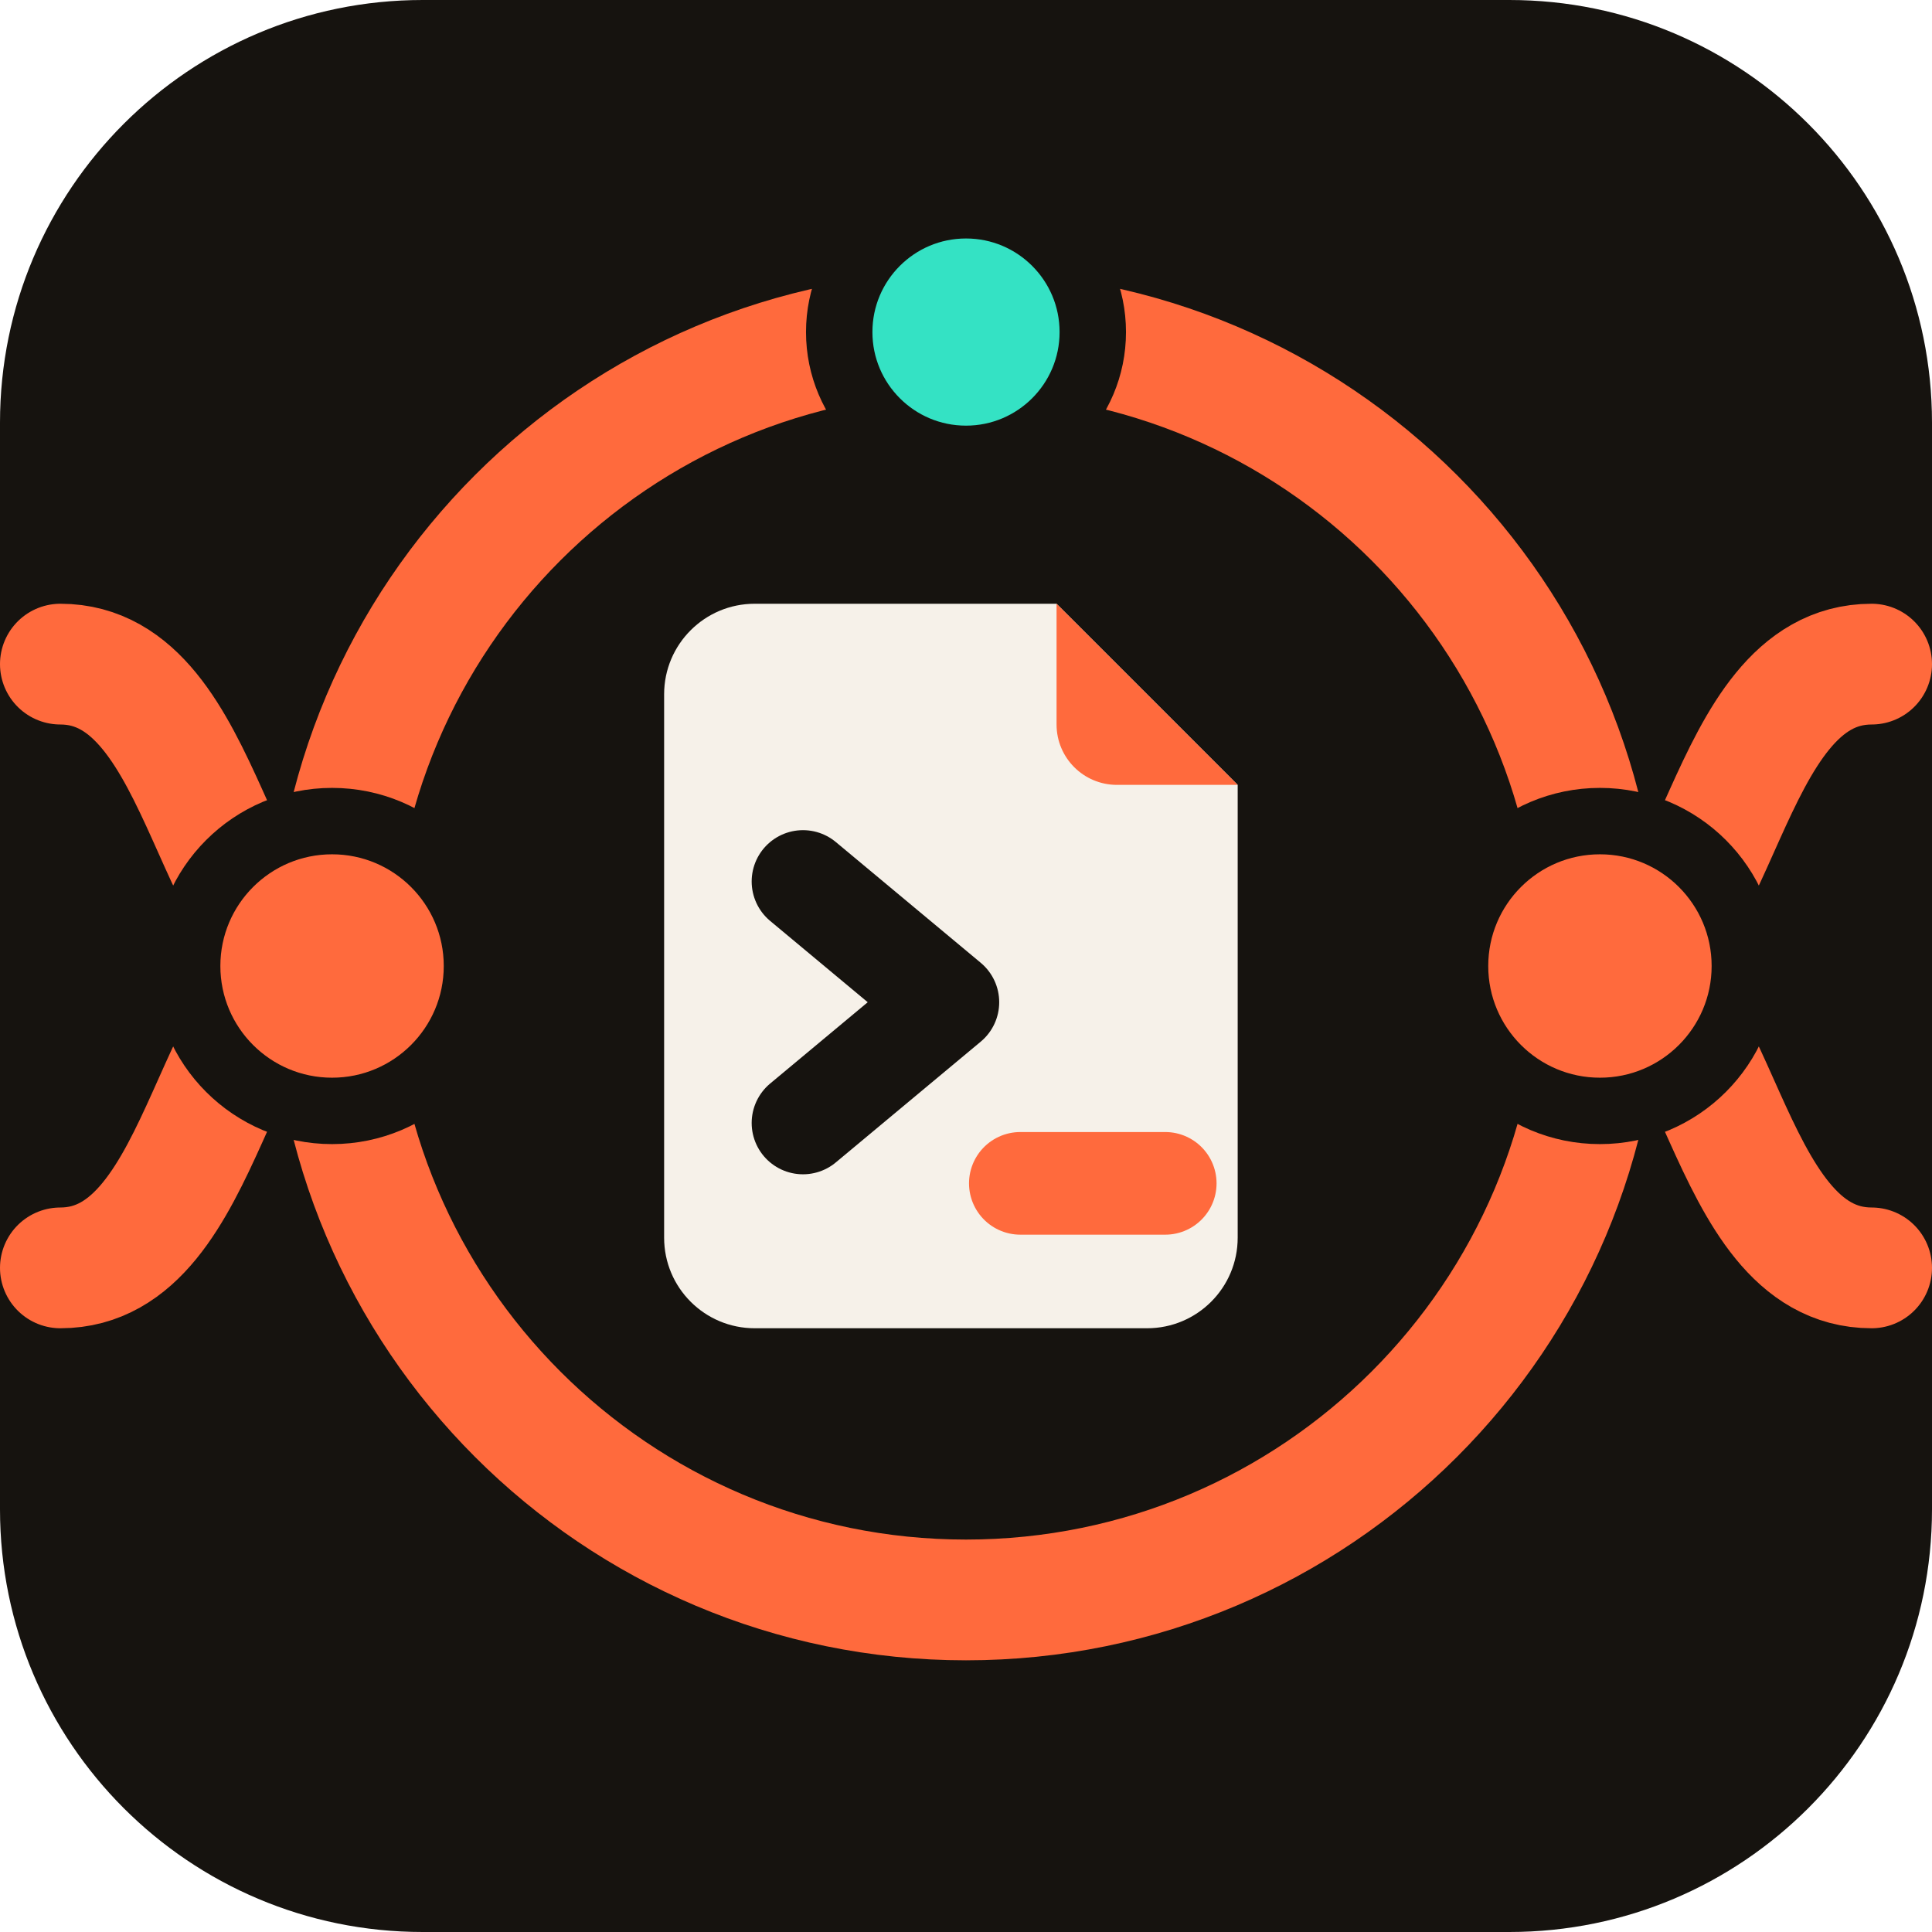
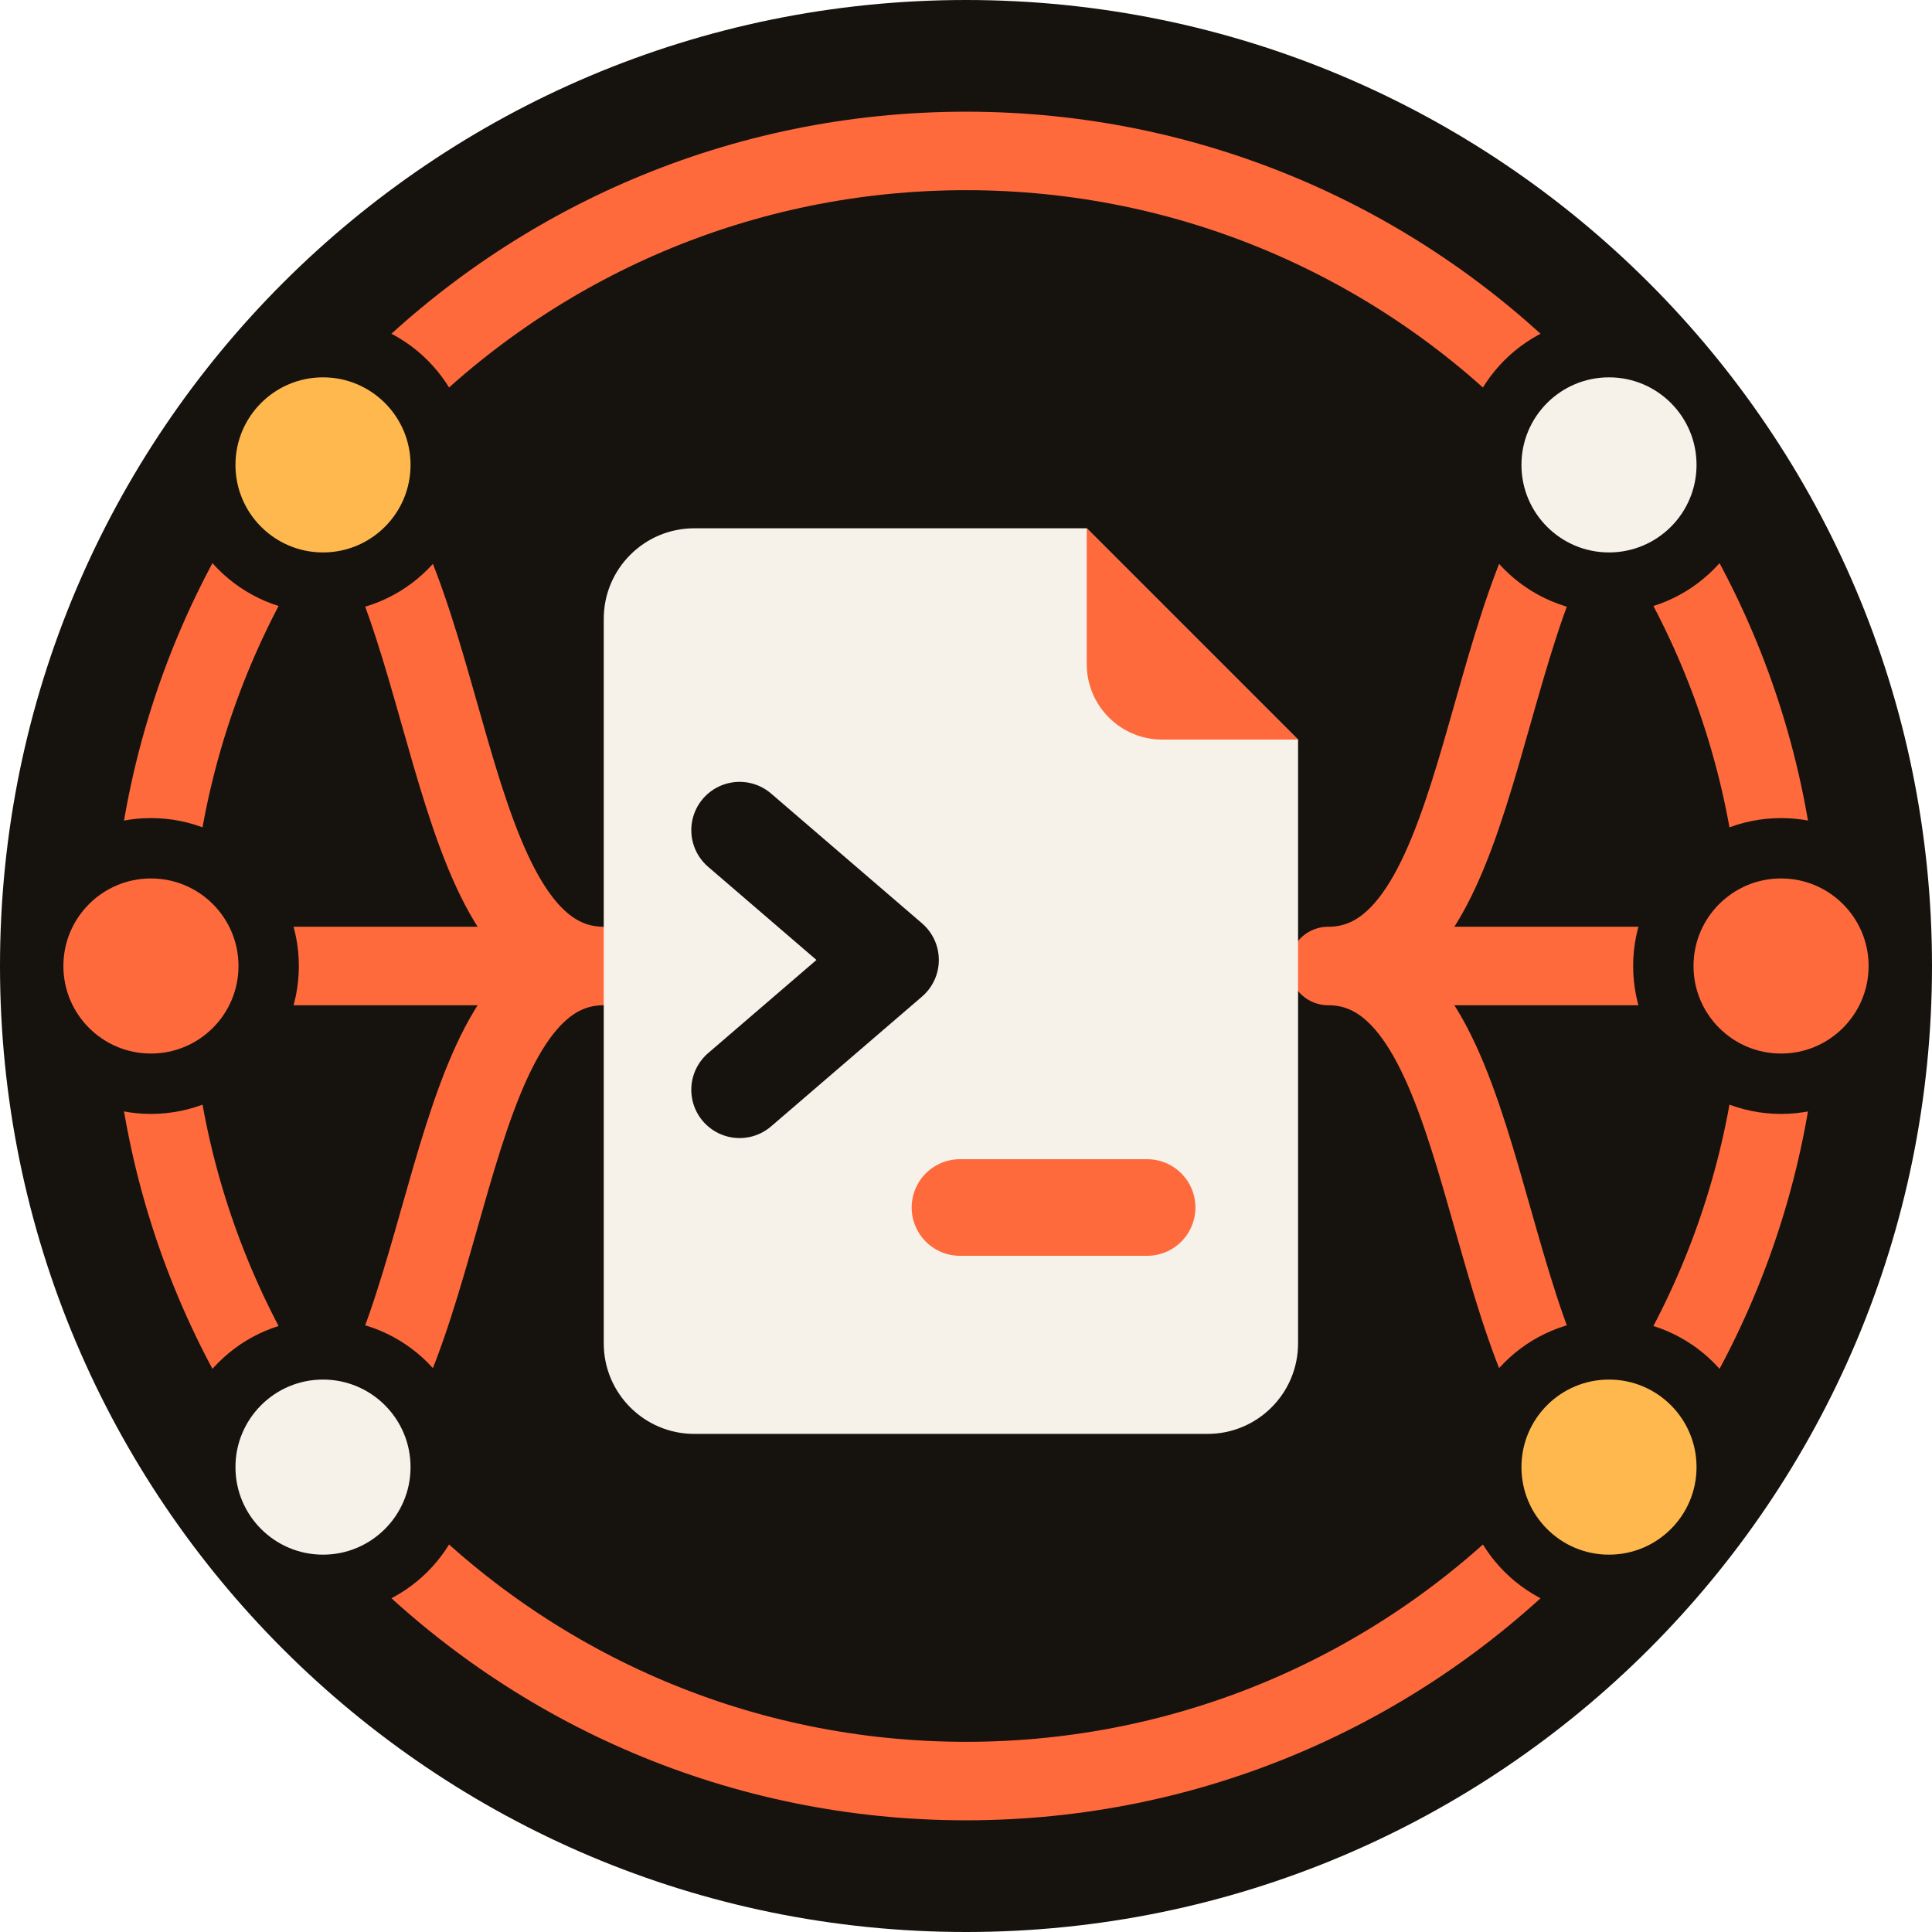
- <svg xmlns="http://www.w3.org/2000/svg" viewBox="0 0 32 32">
-   <rect width="32" height="32" rx="7" fill="#16130f" />
-   <g fill="none" stroke="#ff6a3d" stroke-width="2" stroke-linecap="round">
-     <path d="M1 11C3.5 11 3.5 16 5.5 16M1 21C3.5 21 3.5 16 5.5 16" />
-     <path d="M31 11C28.5 11 28.5 16 26.5 16M31 21C28.5 21 28.5 16 26.5 16" />
-     <circle cx="16" cy="16" r="10.5" />
+ <svg xmlns="http://www.w3.org/2000/svg" viewBox="0 0 64 64">
+   <circle cx="32" cy="32" r="32" fill="#16130f" />
+   <circle cx="32" cy="32" r="27" fill="none" stroke="#ff6a3d" stroke-width="2.6" />
+   <g fill="none" stroke="#ff6a3d" stroke-width="2.6" stroke-linecap="round">
+     <path d="M20 32C14.5 32 15.1 18.8 10.7 15.4M20 32C14.5 32 15.1 45.2 10.7 48.6M20 32H5" />
+     <path d="M44 32C49.5 32 48.9 18.8 53.3 15.4M44 32C49.5 32 48.9 45.2 53.3 48.6M44 32H59" />
  </g>
-   <circle cx="5.5" cy="16" r="2.4" fill="#ff6a3d" stroke="#16130f" stroke-width="1.1" />
-   <circle cx="26.5" cy="16" r="2.4" fill="#ff6a3d" stroke="#16130f" stroke-width="1.1" />
-   <circle cx="16" cy="5.5" r="2.1" fill="#34e2c4" stroke="#16130f" stroke-width="1.1" />
-   <path d="M12.5 10h5l3 3v7.5a1.5 1.5 0 0 1-1.5 1.5h-6.5a1.5 1.5 0 0 1-1.5-1.5v-9a1.5 1.5 0 0 1 1.5-1.5Z" fill="#f6f1e9" />
-   <path d="M17.5 10v2a1 1 0 0 0 1 1h2Z" fill="#ff6a3d" />
-   <path d="m13.3 14.6 2.4 2-2.4 2" fill="none" stroke="#16130f" stroke-width="1.7" stroke-linecap="round" stroke-linejoin="round" />
-   <path d="M16.9 19.6h2.4" stroke="#ff6a3d" stroke-width="1.7" stroke-linecap="round" />
+   <g stroke="#16130f" stroke-width="2">
+     <circle cx="10.7" cy="15.4" r="3.9" fill="#ffb84d" />
+     <circle cx="5" cy="32" r="3.9" fill="#ff6a3d" />
+     <circle cx="10.7" cy="48.6" r="3.9" fill="#f6f1e9" />
+     <circle cx="53.3" cy="15.4" r="3.9" fill="#f6f1e9" />
+     <circle cx="59" cy="32" r="3.9" fill="#ff6a3d" />
+     <circle cx="53.3" cy="48.6" r="3.9" fill="#ffb84d" />
+   </g>
+   <path d="M23 17.5h13l7 7v20a3 3 0 0 1-3 3H23a3 3 0 0 1-3-3v-24a3 3 0 0 1 3-3Z" fill="#f6f1e9" />
+   <path d="M36 17.5v4.5a2.5 2.5 0 0 0 2.5 2.5H43Z" fill="#ff6a3d" />
+   <path d="m24.5 27.5 5 4.3-5 4.3" fill="none" stroke="#16130f" stroke-width="3.2" stroke-linecap="round" stroke-linejoin="round" />
+   <path d="M31.8 40h6.2" stroke="#ff6a3d" stroke-width="3.2" stroke-linecap="round" />
</svg>
